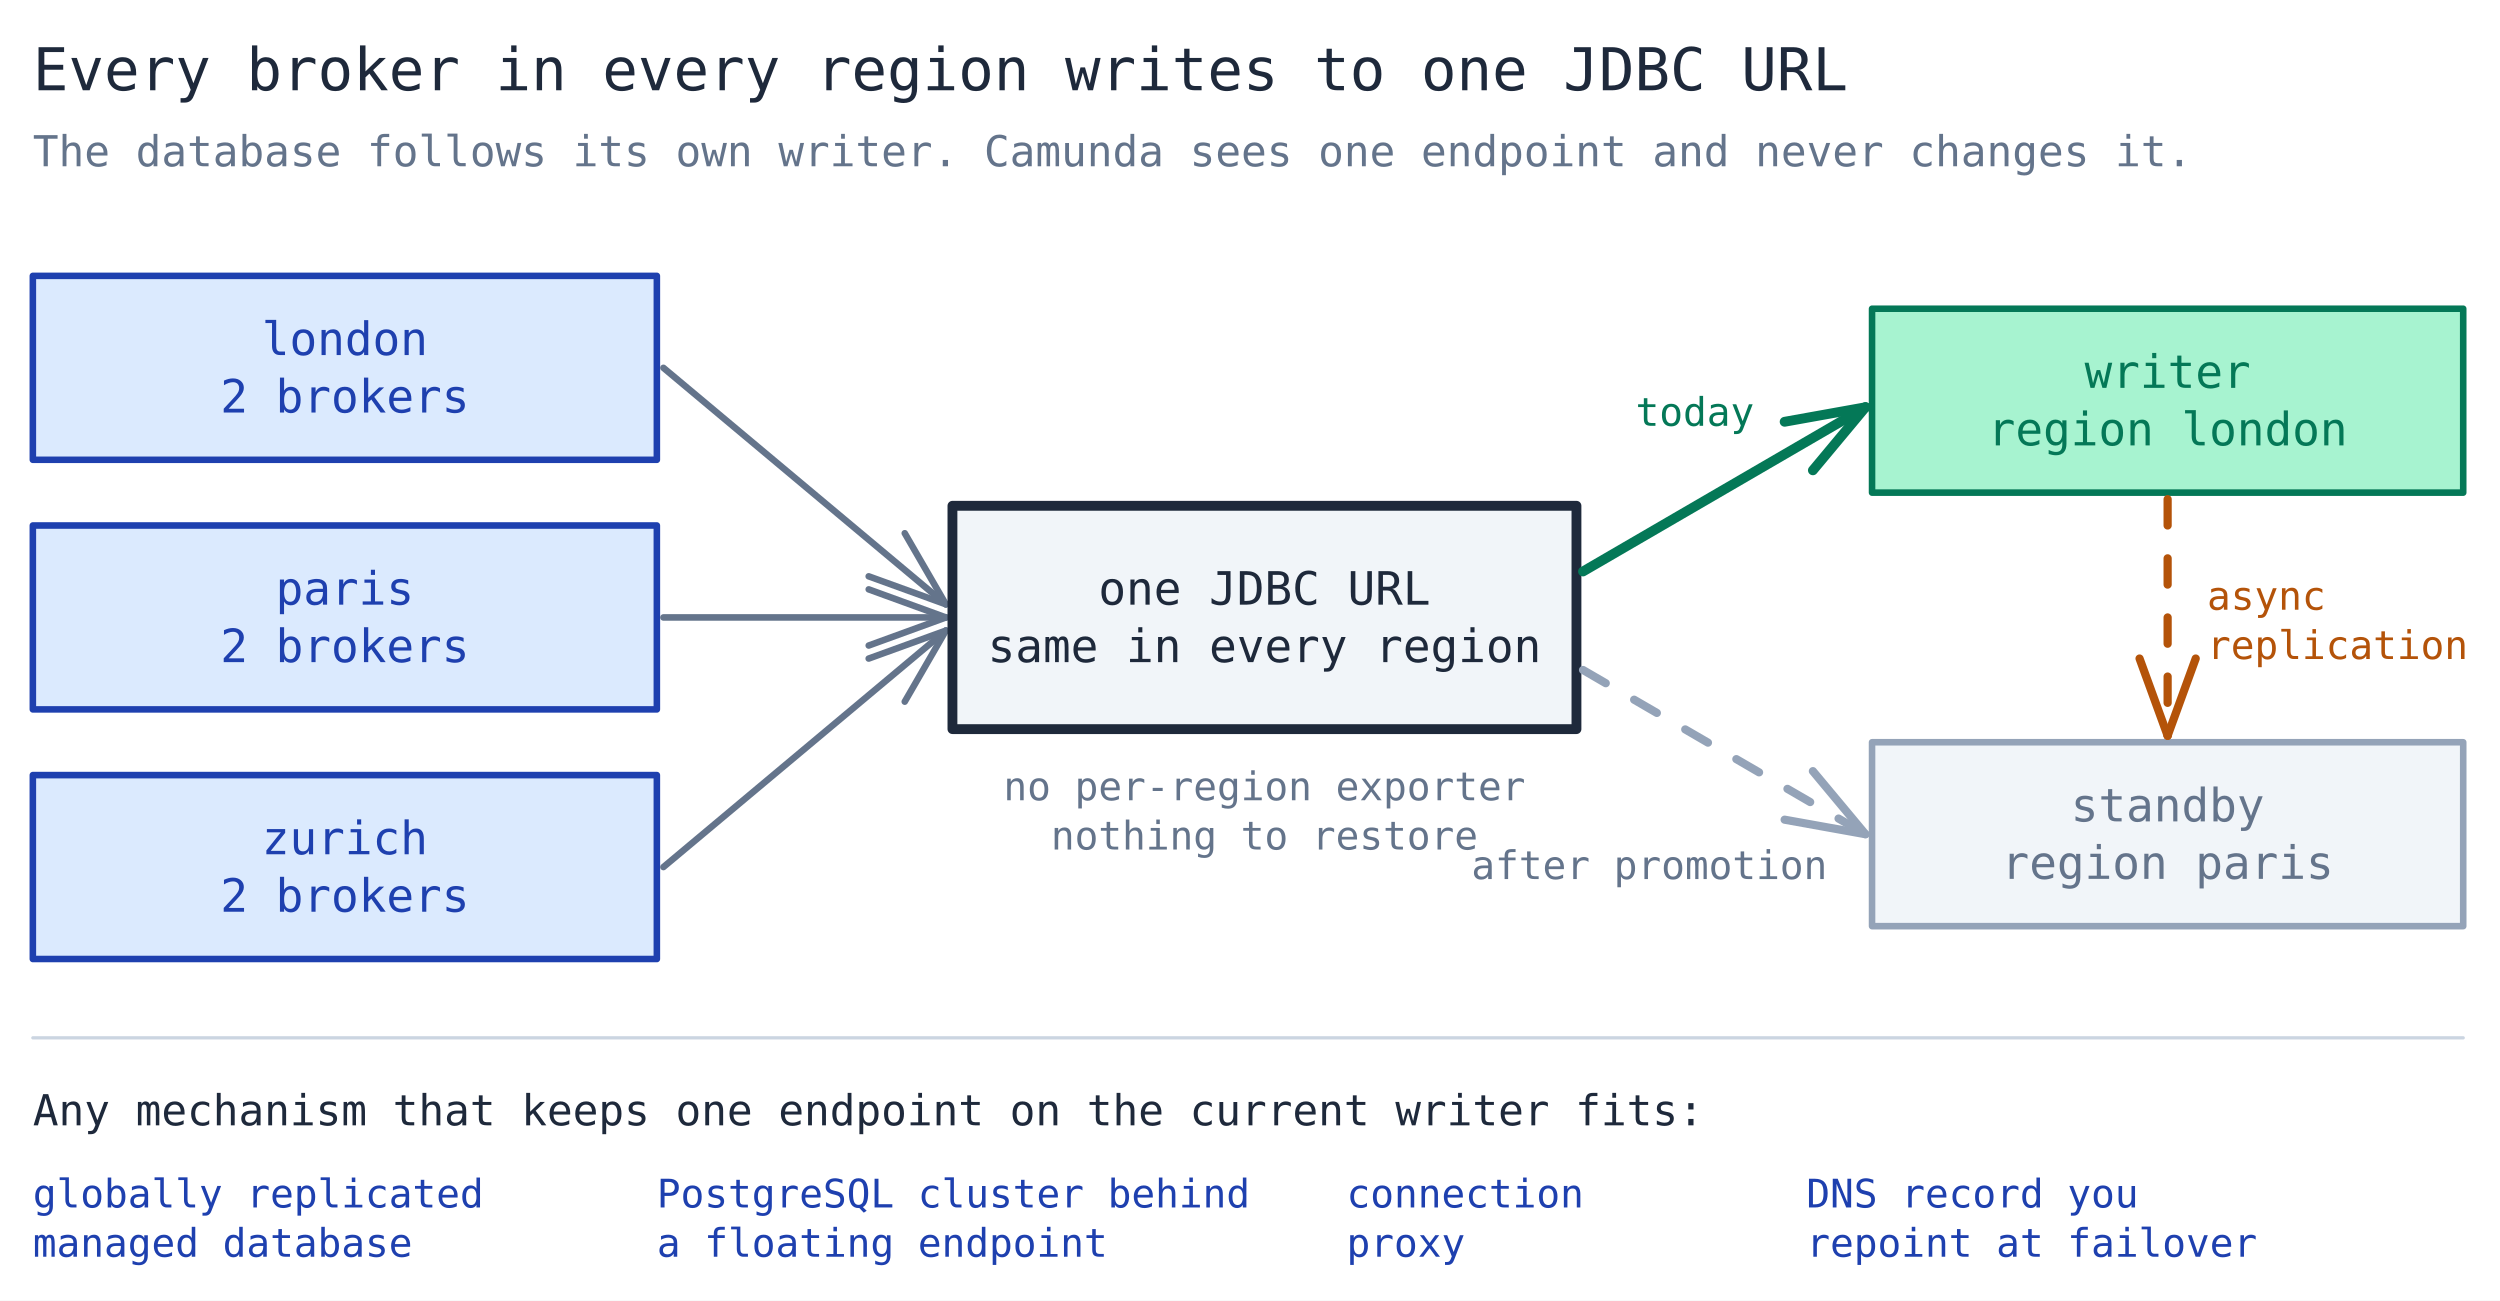
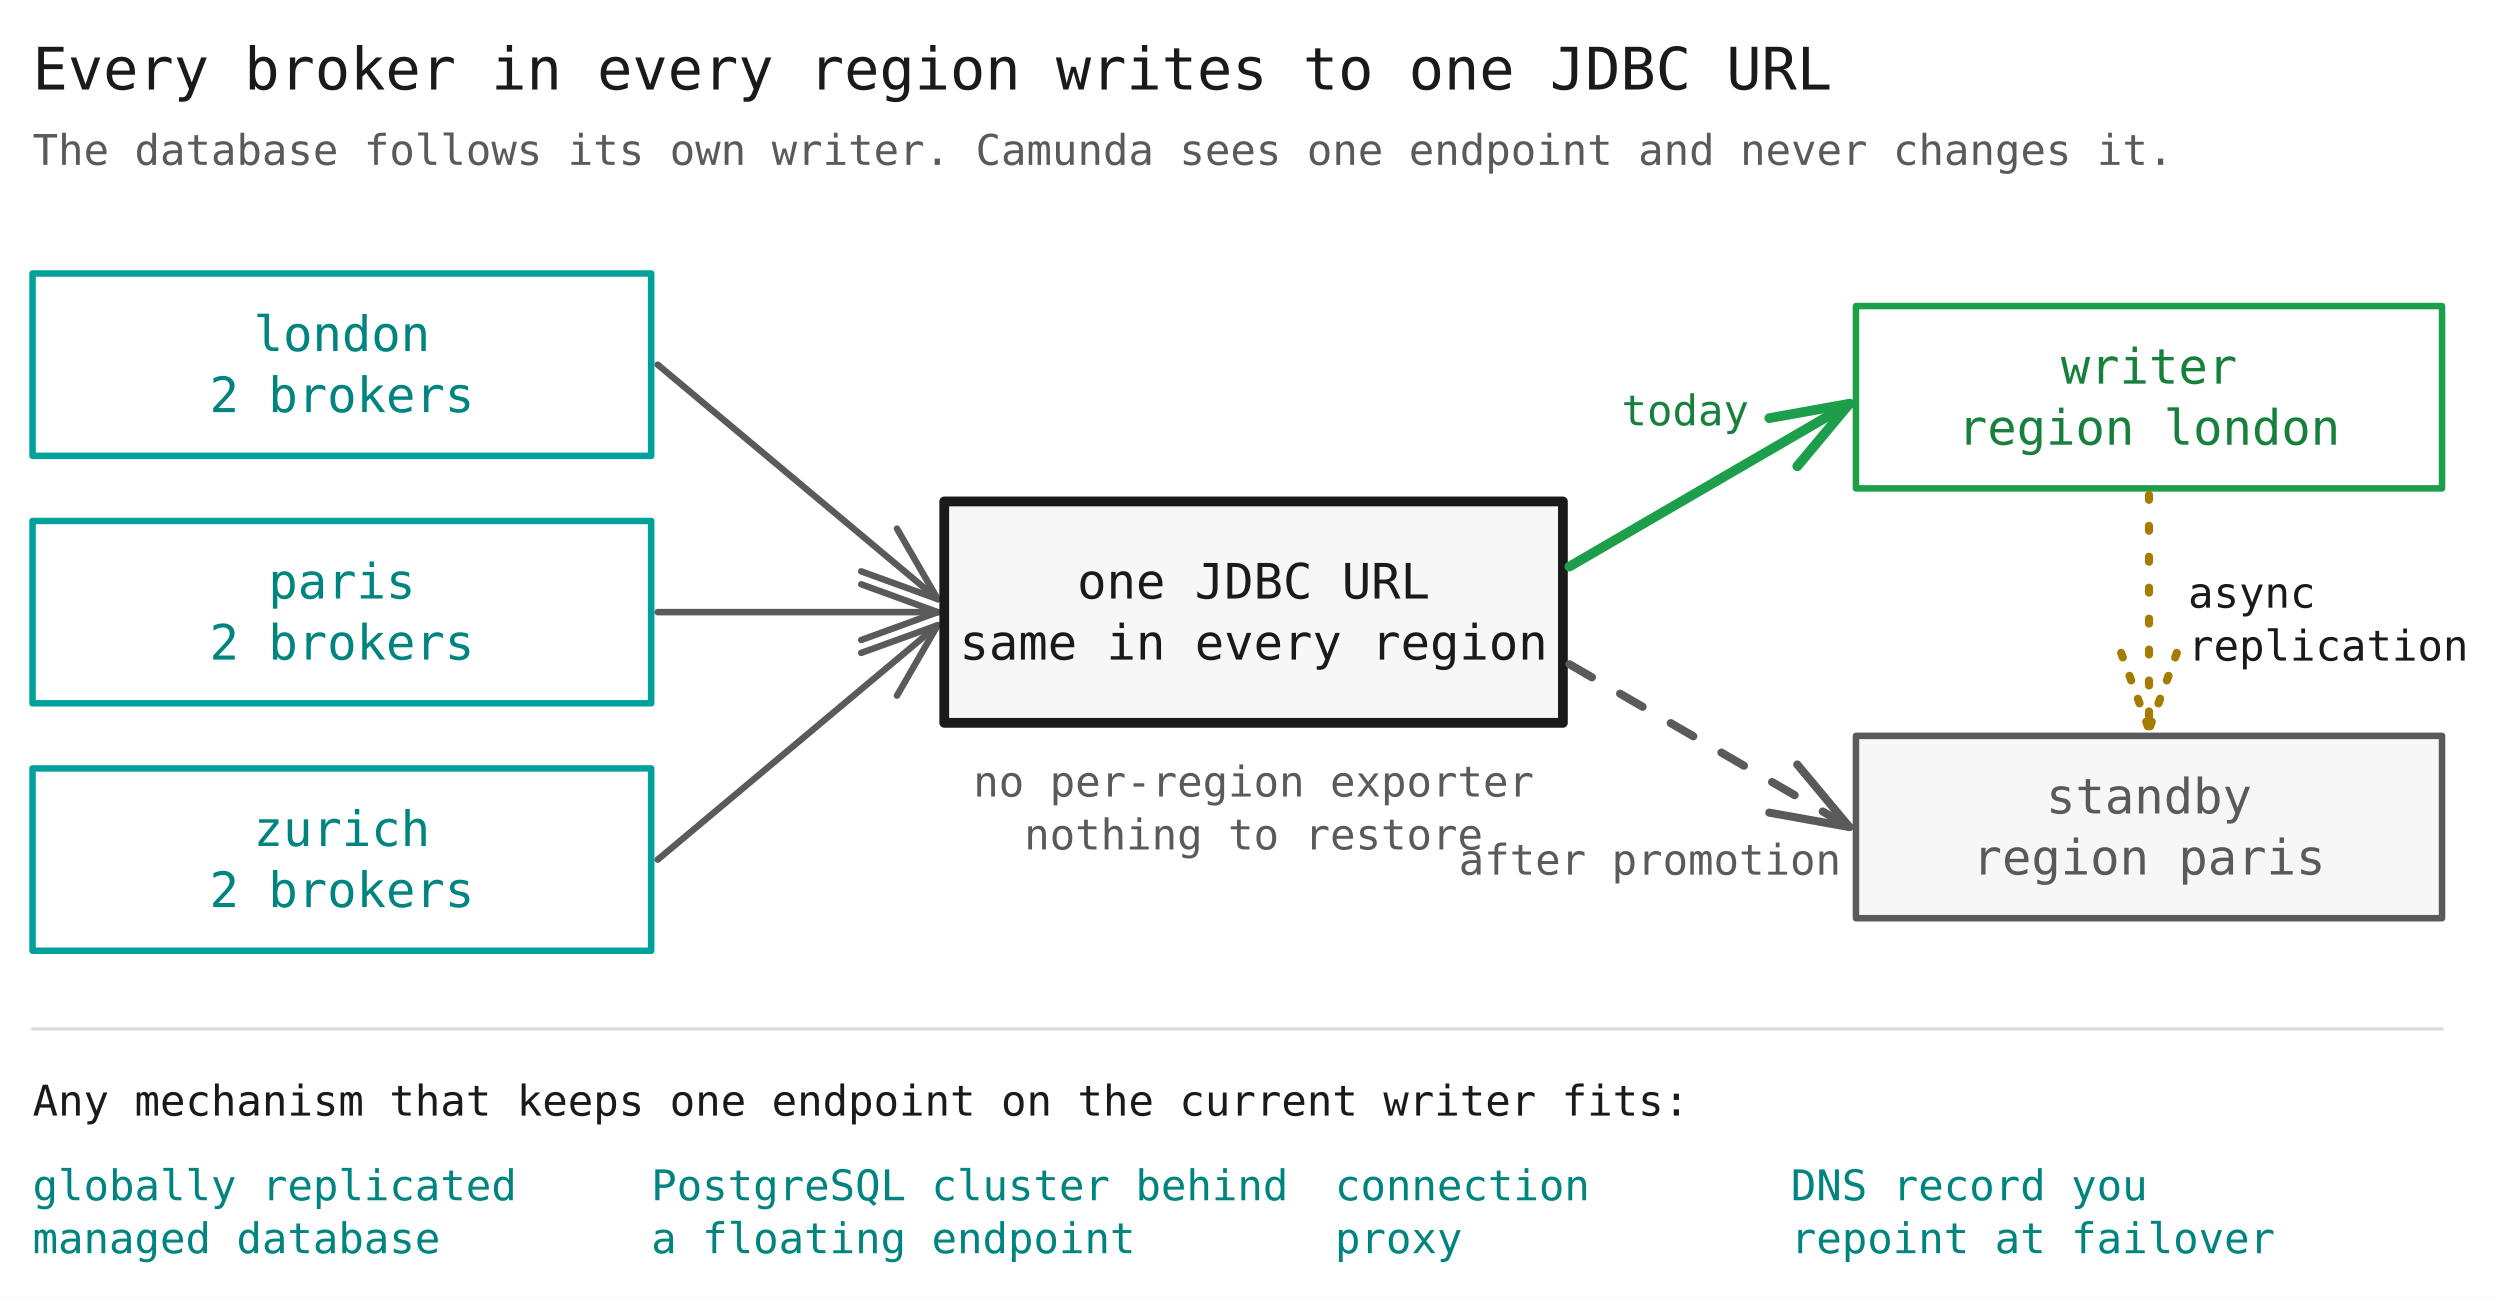
- <svg xmlns="http://www.w3.org/2000/svg" version="1.1" viewBox="0 0 761.2 396">
+ <svg xmlns="http://www.w3.org/2000/svg" version="1.1" viewBox="0 0 767.8 398.5">
  <defs />
-   <rect x="0" y="0" width="761.2" height="396" fill="#ffffff" />
+   <rect x="0" y="0" width="767.8" height="398.5" fill="#ffffff" />
  <g transform="translate(10 10) rotate(0 275.4 11.25)">
-     <text x="0" y="17.49" font-family="ui-monospace, SFMono-Regular, Menlo, Consolas, monospace" font-size="18px" fill="#1e293b" text-anchor="start" style="white-space: pre;" direction="ltr" dominant-baseline="alphabetic">Every broker in every region writes to one JDBC URL</text>
+     <text x="0" y="17.49" font-family="ui-monospace, SFMono-Regular, Menlo, Consolas, monospace" font-size="18px" fill="#1a1a1a" text-anchor="start" style="white-space: pre;" direction="ltr" dominant-baseline="alphabetic">Every broker in every region writes to one JDBC URL</text>
  </g>
  <g transform="translate(10 38) rotate(0 327.6 8.125)">
-     <text x="0" y="12.632" font-family="ui-monospace, SFMono-Regular, Menlo, Consolas, monospace" font-size="13px" fill="#64748b" text-anchor="start" style="white-space: pre;" direction="ltr" dominant-baseline="alphabetic">The database follows its own writer. Camunda sees one endpoint and never changes it.</text>
+     <text x="0" y="12.632" font-family="ui-monospace, SFMono-Regular, Menlo, Consolas, monospace" font-size="13px" fill="#5a5a5a" text-anchor="start" style="white-space: pre;" direction="ltr" dominant-baseline="alphabetic">The database follows its own writer. Camunda sees one endpoint and never changes it.</text>
  </g>
  <g stroke-linecap="round" transform="translate(10 84) rotate(0 95 28)">
-     <path d="M0 0 L190 0 L190 56 L0 56" stroke="none" stroke-width="0" fill="#dbeafe" />
-     <path d="M0 0 C38.86 0, 77.72 0, 190 0 M0 0 C53.54 0, 107.08 0, 190 0 M190 0 C190 15.34, 190 30.69, 190 56 M190 0 C190 21.43, 190 42.86, 190 56 M190 56 C121.8 56, 53.6 56, 0 56 M190 56 C138.15 56, 86.31 56, 0 56 M0 56 C0 41.98, 0 27.95, 0 0 M0 56 C0 37.66, 0 19.32, 0 0" stroke="#1e40af" stroke-width="2" fill="none" />
+     <path d="M0 0 L190 0 L190 56 L0 56" stroke="none" stroke-width="0" fill="#ffffff" />
+     <path d="M0 0 C38.86 0, 77.72 0, 190 0 M0 0 C53.54 0, 107.08 0, 190 0 M190 0 C190 15.34, 190 30.69, 190 56 M190 0 C190 21.43, 190 42.86, 190 56 M190 56 C121.8 56, 53.6 56, 0 56 M190 56 C138.15 56, 86.31 56, 0 56 M0 56 C0 41.98, 0 27.95, 0 0 M0 56 C0 37.66, 0 19.32, 0 0" stroke="#00a19b" stroke-width="2" fill="none" />
  </g>
-   <g transform="translate(67.2 94.5) rotate(0 37.8 17.5)">
-     <text x="37.8" y="13.604" font-family="ui-monospace, SFMono-Regular, Menlo, Consolas, monospace" font-size="14px" fill="#1e40af" text-anchor="middle" style="white-space: pre;" direction="ltr" dominant-baseline="alphabetic">london</text>
-     <text x="37.8" y="31.104" font-family="ui-monospace, SFMono-Regular, Menlo, Consolas, monospace" font-size="14px" fill="#1e40af" text-anchor="middle" style="white-space: pre;" direction="ltr" dominant-baseline="alphabetic">2 brokers</text>
+   <g transform="translate(64.5 93.25) rotate(0 40.5 18.75)">
+     <text x="40.5" y="14.575" font-family="ui-monospace, SFMono-Regular, Menlo, Consolas, monospace" font-size="15px" fill="#00847f" text-anchor="middle" style="white-space: pre;" direction="ltr" dominant-baseline="alphabetic">london</text>
+     <text x="40.5" y="33.325" font-family="ui-monospace, SFMono-Regular, Menlo, Consolas, monospace" font-size="15px" fill="#00847f" text-anchor="middle" style="white-space: pre;" direction="ltr" dominant-baseline="alphabetic">2 brokers</text>
  </g>
  <g stroke-linecap="round" transform="translate(10 160) rotate(0 95 28)">
-     <path d="M0 0 L190 0 L190 56 L0 56" stroke="none" stroke-width="0" fill="#dbeafe" />
-     <path d="M0 0 C38.86 0, 77.72 0, 190 0 M0 0 C70.26 0, 140.51 0, 190 0 M190 0 C190 12.01, 190 24.03, 190 56 M190 0 C190 15.9, 190 31.79, 190 56 M190 56 C151.05 56, 112.1 56, 0 56 M190 56 C145.06 56, 100.13 56, 0 56 M0 56 C0 44.06, 0 32.12, 0 0 M0 56 C0 37.32, 0 18.64, 0 0" stroke="#1e40af" stroke-width="2" fill="none" />
+     <path d="M0 0 L190 0 L190 56 L0 56" stroke="none" stroke-width="0" fill="#ffffff" />
+     <path d="M0 0 C38.86 0, 77.72 0, 190 0 M0 0 C70.26 0, 140.51 0, 190 0 M190 0 C190 12.01, 190 24.03, 190 56 M190 0 C190 15.9, 190 31.79, 190 56 M190 56 C151.05 56, 112.1 56, 0 56 M190 56 C145.06 56, 100.13 56, 0 56 M0 56 C0 44.06, 0 32.12, 0 0 M0 56 C0 37.32, 0 18.64, 0 0" stroke="#00a19b" stroke-width="2" fill="none" />
  </g>
-   <g transform="translate(67.2 170.5) rotate(0 37.8 17.5)">
-     <text x="37.8" y="13.604" font-family="ui-monospace, SFMono-Regular, Menlo, Consolas, monospace" font-size="14px" fill="#1e40af" text-anchor="middle" style="white-space: pre;" direction="ltr" dominant-baseline="alphabetic">paris</text>
-     <text x="37.8" y="31.104" font-family="ui-monospace, SFMono-Regular, Menlo, Consolas, monospace" font-size="14px" fill="#1e40af" text-anchor="middle" style="white-space: pre;" direction="ltr" dominant-baseline="alphabetic">2 brokers</text>
+   <g transform="translate(64.5 169.25) rotate(0 40.5 18.75)">
+     <text x="40.5" y="14.575" font-family="ui-monospace, SFMono-Regular, Menlo, Consolas, monospace" font-size="15px" fill="#00847f" text-anchor="middle" style="white-space: pre;" direction="ltr" dominant-baseline="alphabetic">paris</text>
+     <text x="40.5" y="33.325" font-family="ui-monospace, SFMono-Regular, Menlo, Consolas, monospace" font-size="15px" fill="#00847f" text-anchor="middle" style="white-space: pre;" direction="ltr" dominant-baseline="alphabetic">2 brokers</text>
  </g>
  <g stroke-linecap="round" transform="translate(10 236) rotate(0 95 28)">
-     <path d="M0 0 L190 0 L190 56 L0 56" stroke="none" stroke-width="0" fill="#dbeafe" />
-     <path d="M0 0 C38.86 0, 77.73 0, 190 0 M0 0 C48.97 0, 97.94 0, 190 0 M190 0 C190 19.88, 190 39.77, 190 56 M190 0 C190 21.56, 190 43.12, 190 56 M190 56 C142.3 56, 94.6 56, 0 56 M190 56 C151.97 56, 113.94 56, 0 56 M0 56 C0 34.95, 0 13.9, 0 0 M0 56 C0 36.98, 0 17.96, 0 0" stroke="#1e40af" stroke-width="2" fill="none" />
+     <path d="M0 0 L190 0 L190 56 L0 56" stroke="none" stroke-width="0" fill="#ffffff" />
+     <path d="M0 0 C38.86 0, 77.73 0, 190 0 M0 0 C48.97 0, 97.94 0, 190 0 M190 0 C190 19.88, 190 39.77, 190 56 M190 0 C190 21.56, 190 43.12, 190 56 M190 56 C142.3 56, 94.6 56, 0 56 M190 56 C151.97 56, 113.94 56, 0 56 M0 56 C0 34.95, 0 13.9, 0 0 M0 56 C0 36.98, 0 17.96, 0 0" stroke="#00a19b" stroke-width="2" fill="none" />
  </g>
-   <g transform="translate(67.2 246.5) rotate(0 37.8 17.5)">
-     <text x="37.8" y="13.604" font-family="ui-monospace, SFMono-Regular, Menlo, Consolas, monospace" font-size="14px" fill="#1e40af" text-anchor="middle" style="white-space: pre;" direction="ltr" dominant-baseline="alphabetic">zurich</text>
-     <text x="37.8" y="31.104" font-family="ui-monospace, SFMono-Regular, Menlo, Consolas, monospace" font-size="14px" fill="#1e40af" text-anchor="middle" style="white-space: pre;" direction="ltr" dominant-baseline="alphabetic">2 brokers</text>
+   <g transform="translate(64.5 245.25) rotate(0 40.5 18.75)">
+     <text x="40.5" y="14.575" font-family="ui-monospace, SFMono-Regular, Menlo, Consolas, monospace" font-size="15px" fill="#00847f" text-anchor="middle" style="white-space: pre;" direction="ltr" dominant-baseline="alphabetic">zurich</text>
+     <text x="40.5" y="33.325" font-family="ui-monospace, SFMono-Regular, Menlo, Consolas, monospace" font-size="15px" fill="#00847f" text-anchor="middle" style="white-space: pre;" direction="ltr" dominant-baseline="alphabetic">2 brokers</text>
  </g>
  <g stroke-linecap="round">
    <g transform="translate(202 112) rotate(0 43 36)">
-       <path d="M0 0 C17.59 14.73, 35.19 29.46, 86 72 M0 0 C29.73 24.89, 59.46 49.78, 86 72" stroke="#64748b" stroke-width="2" fill="none" />
+       <path d="M0 0 C17.59 14.73, 35.19 29.46, 86 72 M0 0 C29.73 24.89, 59.46 49.78, 86 72" stroke="#5a5a5a" stroke-width="2" fill="none" />
    </g>
    <g transform="translate(202 112) rotate(0 43 36)">
-       <path d="M62.5 63.48 C67.31 65.22, 72.11 66.96, 86 72 M62.5 63.48 C70.62 66.42, 78.75 69.37, 86 72" stroke="#64748b" stroke-width="2" fill="none" />
+       <path d="M62.5 63.48 C67.31 65.22, 72.11 66.96, 86 72 M62.5 63.48 C70.62 66.42, 78.75 69.37, 86 72" stroke="#5a5a5a" stroke-width="2" fill="none" />
    </g>
    <g transform="translate(202 112) rotate(0 43 36)">
-       <path d="M73.48 50.36 C76.04 54.79, 78.6 59.22, 86 72 M73.48 50.36 C77.81 57.84, 82.14 65.32, 86 72" stroke="#64748b" stroke-width="2" fill="none" />
+       <path d="M73.48 50.36 C76.04 54.79, 78.6 59.22, 86 72 M73.48 50.36 C77.81 57.84, 82.14 65.32, 86 72" stroke="#5a5a5a" stroke-width="2" fill="none" />
    </g>
  </g>
  <mask />
  <g stroke-linecap="round">
    <g transform="translate(202 188) rotate(0 43 0)">
-       <path d="M0 0 C17.59 0, 35.19 0, 86 0 M0 0 C24.91 0, 49.83 0, 86 0" stroke="#64748b" stroke-width="2" fill="none" />
+       <path d="M0 0 C17.59 0, 35.19 0, 86 0 M0 0 C24.91 0, 49.83 0, 86 0" stroke="#5a5a5a" stroke-width="2" fill="none" />
    </g>
    <g transform="translate(202 188) rotate(0 43 0)">
-       <path d="M62.51 8.55 C67.31 6.8, 72.12 5.05, 86 0 M62.51 8.55 C69.31 6.07, 76.12 3.6, 86 0" stroke="#64748b" stroke-width="2" fill="none" />
+       <path d="M62.51 8.55 C67.31 6.8, 72.12 5.05, 86 0 M62.51 8.55 C69.31 6.07, 76.12 3.6, 86 0" stroke="#5a5a5a" stroke-width="2" fill="none" />
    </g>
    <g transform="translate(202 188) rotate(0 43 0)">
-       <path d="M62.51 -8.55 C67.31 -6.8, 72.12 -5.05, 86 0 M62.51 -8.55 C69.31 -6.07, 76.12 -3.6, 86 0" stroke="#64748b" stroke-width="2" fill="none" />
+       <path d="M62.51 -8.55 C67.31 -6.8, 72.12 -5.05, 86 0 M62.51 -8.55 C69.31 -6.07, 76.12 -3.6, 86 0" stroke="#5a5a5a" stroke-width="2" fill="none" />
    </g>
  </g>
  <mask />
  <g stroke-linecap="round">
    <g transform="translate(202 264) rotate(0 43 -36)">
-       <path d="M0 0 C17.59 -14.73, 35.19 -29.46, 86 -72 M0 0 C20.1 -16.83, 40.2 -33.65, 86 -72" stroke="#64748b" stroke-width="2" fill="none" />
+       <path d="M0 0 C17.59 -14.73, 35.19 -29.46, 86 -72 M0 0 C20.1 -16.83, 40.2 -33.65, 86 -72" stroke="#5a5a5a" stroke-width="2" fill="none" />
    </g>
    <g transform="translate(202 264) rotate(0 43 -36)">
-       <path d="M73.48 -50.36 C76.04 -54.79, 78.6 -59.22, 86 -72 M73.48 -50.36 C76.4 -55.42, 79.33 -60.48, 86 -72" stroke="#64748b" stroke-width="2" fill="none" />
+       <path d="M73.48 -50.36 C76.04 -54.79, 78.6 -59.22, 86 -72 M73.48 -50.36 C76.4 -55.42, 79.33 -60.48, 86 -72" stroke="#5a5a5a" stroke-width="2" fill="none" />
    </g>
    <g transform="translate(202 264) rotate(0 43 -36)">
-       <path d="M62.5 -63.48 C67.31 -65.22, 72.11 -66.96, 86 -72 M62.5 -63.48 C67.99 -65.47, 73.48 -67.46, 86 -72" stroke="#64748b" stroke-width="2" fill="none" />
+       <path d="M62.5 -63.48 C67.31 -65.22, 72.11 -66.96, 86 -72 M62.5 -63.48 C67.99 -65.47, 73.48 -67.46, 86 -72" stroke="#5a5a5a" stroke-width="2" fill="none" />
    </g>
  </g>
  <mask />
  <g stroke-linecap="round" transform="translate(290 154) rotate(0 95 34)">
-     <path d="M0 0 L190 0 L190 68 L0 68" stroke="none" stroke-width="0" fill="#f1f5f9" />
-     <path d="M0 0 C38.87 0, 77.75 0, 190 0 M0 0 C71.76 0, 143.52 0, 190 0 M190 0 C190 20.83, 190 41.67, 190 68 M190 0 C190 22.97, 190 45.94, 190 68 M190 68 C139.42 68, 88.85 68, 0 68 M190 68 C150.24 68, 110.49 68, 0 68 M0 68 C0 41.97, 0 15.94, 0 0 M0 68 C0 50.67, 0 33.34, 0 0" stroke="#1e293b" stroke-width="3" fill="none" />
+     <path d="M0 0 L190 0 L190 68 L0 68" stroke="none" stroke-width="0" fill="#f7f7f7" />
+     <path d="M0 0 C38.87 0, 77.75 0, 190 0 M0 0 C71.76 0, 143.52 0, 190 0 M190 0 C190 20.83, 190 41.67, 190 68 M190 0 C190 22.97, 190 45.94, 190 68 M190 68 C139.42 68, 88.85 68, 0 68 M190 68 C150.24 68, 110.49 68, 0 68 M0 68 C0 41.97, 0 15.94, 0 0 M0 68 C0 50.67, 0 33.34, 0 0" stroke="#1a1a1a" stroke-width="3" fill="none" />
  </g>
-   <g transform="translate(301 170.5) rotate(0 84 17.5)">
-     <text x="84" y="13.604" font-family="ui-monospace, SFMono-Regular, Menlo, Consolas, monospace" font-size="14px" fill="#1e293b" text-anchor="middle" style="white-space: pre;" direction="ltr" dominant-baseline="alphabetic">one JDBC URL</text>
-     <text x="84" y="31.104" font-family="ui-monospace, SFMono-Regular, Menlo, Consolas, monospace" font-size="14px" fill="#1e293b" text-anchor="middle" style="white-space: pre;" direction="ltr" dominant-baseline="alphabetic">same in every region</text>
+   <g transform="translate(295 169.25) rotate(0 90 18.75)">
+     <text x="90" y="14.575" font-family="ui-monospace, SFMono-Regular, Menlo, Consolas, monospace" font-size="15px" fill="#1a1a1a" text-anchor="middle" style="white-space: pre;" direction="ltr" dominant-baseline="alphabetic">one JDBC URL</text>
+     <text x="90" y="33.325" font-family="ui-monospace, SFMono-Regular, Menlo, Consolas, monospace" font-size="15px" fill="#1a1a1a" text-anchor="middle" style="white-space: pre;" direction="ltr" dominant-baseline="alphabetic">same in every region</text>
  </g>
-   <g transform="translate(305.8 232) rotate(0 79.2 15)">
-     <text x="79.2" y="11.66" font-family="ui-monospace, SFMono-Regular, Menlo, Consolas, monospace" font-size="12px" fill="#64748b" text-anchor="middle" style="white-space: pre;" direction="ltr" dominant-baseline="alphabetic">no per-region exporter</text>
-     <text x="79.2" y="26.66" font-family="ui-monospace, SFMono-Regular, Menlo, Consolas, monospace" font-size="12px" fill="#64748b" text-anchor="middle" style="white-space: pre;" direction="ltr" dominant-baseline="alphabetic">nothing to restore</text>
+   <g transform="translate(299.2 232) rotate(0 85.8 16.25)">
+     <text x="85.8" y="12.632" font-family="ui-monospace, SFMono-Regular, Menlo, Consolas, monospace" font-size="13px" fill="#5a5a5a" text-anchor="middle" style="white-space: pre;" direction="ltr" dominant-baseline="alphabetic">no per-region exporter</text>
+     <text x="85.8" y="28.882" font-family="ui-monospace, SFMono-Regular, Menlo, Consolas, monospace" font-size="13px" fill="#5a5a5a" text-anchor="middle" style="white-space: pre;" direction="ltr" dominant-baseline="alphabetic">nothing to restore</text>
  </g>
  <g stroke-linecap="round">
    <g transform="translate(482 174) rotate(0 43 -25)">
-       <path d="M0 0 C17.6 -10.23, 35.19 -20.46, 86 -50 M0 0 C18.03 -10.48, 36.06 -20.96, 86 -50" stroke="#047857" stroke-width="3" fill="none" />
+       <path d="M0 0 C17.6 -10.23, 35.19 -20.46, 86 -50 M0 0 C18.03 -10.48, 36.06 -20.96, 86 -50" stroke="#1d9e4b" stroke-width="3" fill="none" />
    </g>
    <g transform="translate(482 174) rotate(0 43 -25)">
-       <path d="M69.99 -30.8 C73.26 -34.73, 76.54 -38.66, 86 -50 M69.99 -30.8 C73.35 -34.83, 76.7 -38.85, 86 -50" stroke="#047857" stroke-width="3" fill="none" />
+       <path d="M69.99 -30.8 C73.26 -34.73, 76.54 -38.66, 86 -50 M69.99 -30.8 C73.35 -34.83, 76.7 -38.85, 86 -50" stroke="#1d9e4b" stroke-width="3" fill="none" />
    </g>
    <g transform="translate(482 174) rotate(0 43 -25)">
-       <path d="M61.39 -45.58 C66.43 -46.49, 71.46 -47.39, 86 -50 M61.39 -45.58 C66.55 -46.51, 71.71 -47.44, 86 -50" stroke="#047857" stroke-width="3" fill="none" />
+       <path d="M61.39 -45.58 C66.43 -46.49, 71.46 -47.39, 86 -50 M61.39 -45.58 C66.55 -46.51, 71.71 -47.44, 86 -50" stroke="#1d9e4b" stroke-width="3" fill="none" />
    </g>
  </g>
  <mask />
-   <g transform="translate(498 118) rotate(0 18 7.5)">
-     <text x="0" y="11.66" font-family="ui-monospace, SFMono-Regular, Menlo, Consolas, monospace" font-size="12px" fill="#047857" text-anchor="start" style="white-space: pre;" direction="ltr" dominant-baseline="alphabetic">today</text>
+   <g transform="translate(498 118) rotate(0 19.5 8.125)">
+     <text x="0" y="12.632" font-family="ui-monospace, SFMono-Regular, Menlo, Consolas, monospace" font-size="13px" fill="#17803d" text-anchor="start" style="white-space: pre;" direction="ltr" dominant-baseline="alphabetic">today</text>
  </g>
  <g stroke-linecap="round">
    <g transform="translate(482 204) rotate(0 43 25)">
-       <path d="M0 0 C17.6 10.23, 35.2 20.46, 86 50" stroke="#94a3b8" stroke-width="2.5" fill="none" stroke-dasharray="8 10" />
+       <path d="M0 0 C17.6 10.23, 35.2 20.46, 86 50" stroke="#5a5a5a" stroke-width="2.5" fill="none" stroke-dasharray="8 10" />
    </g>
    <g transform="translate(482 204) rotate(0 43 25)">
-       <path d="M61.39 45.58 C66.43 46.49, 71.46 47.39, 86 50" stroke="#94a3b8" stroke-width="2.5" fill="none" />
+       <path d="M61.39 45.58 C66.43 46.49, 71.46 47.39, 86 50" stroke="#5a5a5a" stroke-width="2.5" fill="none" />
    </g>
    <g transform="translate(482 204) rotate(0 43 25)">
-       <path d="M69.99 30.8 C73.26 34.73, 76.54 38.66, 86 50" stroke="#94a3b8" stroke-width="2.5" fill="none" />
+       <path d="M69.99 30.8 C73.26 34.73, 76.54 38.66, 86 50" stroke="#5a5a5a" stroke-width="2.5" fill="none" />
    </g>
  </g>
  <mask />
-   <g transform="translate(448 256) rotate(0 54 7.5)">
-     <text x="0" y="11.66" font-family="ui-monospace, SFMono-Regular, Menlo, Consolas, monospace" font-size="12px" fill="#64748b" text-anchor="start" style="white-space: pre;" direction="ltr" dominant-baseline="alphabetic">after promotion</text>
+   <g transform="translate(448 256) rotate(0 58.5 8.125)">
+     <text x="0" y="12.632" font-family="ui-monospace, SFMono-Regular, Menlo, Consolas, monospace" font-size="13px" fill="#5a5a5a" text-anchor="start" style="white-space: pre;" direction="ltr" dominant-baseline="alphabetic">after promotion</text>
  </g>
  <g stroke-linecap="round" transform="translate(570 94) rotate(0 90 28)">
-     <path d="M0 0 L180 0 L180 56 L0 56" stroke="none" stroke-width="0" fill="#a7f3d0" />
-     <path d="M0 0 C36.84 0, 73.68 0, 180 0 M0 0 C69.41 0, 138.81 0, 180 0 M180 0 C180 22.3, 180 44.6, 180 56 M180 0 C180 21.94, 180 43.87, 180 56 M180 56 C121.07 56, 62.15 56, 0 56 M180 56 C111.25 56, 42.49 56, 0 56 M0 56 C0 36.26, 0 16.53, 0 0 M0 56 C0 34.93, 0 13.87, 0 0" stroke="#047857" stroke-width="2" fill="none" />
+     <path d="M0 0 L180 0 L180 56 L0 56" stroke="none" stroke-width="0" fill="#ffffff" />
+     <path d="M0 0 C36.84 0, 73.68 0, 180 0 M0 0 C69.41 0, 138.81 0, 180 0 M180 0 C180 22.3, 180 44.6, 180 56 M180 0 C180 21.94, 180 43.87, 180 56 M180 56 C121.07 56, 62.15 56, 0 56 M180 56 C111.25 56, 42.49 56, 0 56 M0 56 C0 36.26, 0 16.53, 0 0 M0 56 C0 34.93, 0 13.87, 0 0" stroke="#1d9e4b" stroke-width="2" fill="none" />
  </g>
-   <g transform="translate(605.4 104.5) rotate(0 54.6 17.5)">
-     <text x="54.6" y="13.604" font-family="ui-monospace, SFMono-Regular, Menlo, Consolas, monospace" font-size="14px" fill="#047857" text-anchor="middle" style="white-space: pre;" direction="ltr" dominant-baseline="alphabetic">writer</text>
-     <text x="54.6" y="31.104" font-family="ui-monospace, SFMono-Regular, Menlo, Consolas, monospace" font-size="14px" fill="#047857" text-anchor="middle" style="white-space: pre;" direction="ltr" dominant-baseline="alphabetic">region london</text>
+   <g transform="translate(601.5 103.25) rotate(0 58.5 18.75)">
+     <text x="58.5" y="14.575" font-family="ui-monospace, SFMono-Regular, Menlo, Consolas, monospace" font-size="15px" fill="#17803d" text-anchor="middle" style="white-space: pre;" direction="ltr" dominant-baseline="alphabetic">writer</text>
+     <text x="58.5" y="33.325" font-family="ui-monospace, SFMono-Regular, Menlo, Consolas, monospace" font-size="15px" fill="#17803d" text-anchor="middle" style="white-space: pre;" direction="ltr" dominant-baseline="alphabetic">region london</text>
  </g>
  <g stroke-linecap="round" transform="translate(570 226) rotate(0 90 28)">
-     <path d="M0 0 L180 0 L180 56 L0 56" stroke="none" stroke-width="0" fill="#f1f5f9" />
-     <path d="M0 0 C36.84 0, 73.68 0, 180 0 M0 0 C49.24 0, 98.48 0, 180 0 M180 0 C180 18.97, 180 37.94, 180 56 M180 0 C180 16.4, 180 32.8, 180 56 M180 56 C112.78 56, 45.57 56, 0 56 M180 56 C117.79 56, 55.58 56, 0 56 M0 56 C0 38.35, 0 20.7, 0 0 M0 56 C0 34.59, 0 13.19, 0 0" stroke="#94a3b8" stroke-width="2" fill="none" />
+     <path d="M0 0 L180 0 L180 56 L0 56" stroke="none" stroke-width="0" fill="#f7f7f7" />
+     <path d="M0 0 C36.84 0, 73.68 0, 180 0 M0 0 C49.24 0, 98.48 0, 180 0 M180 0 C180 18.97, 180 37.94, 180 56 M180 0 C180 16.4, 180 32.8, 180 56 M180 56 C112.78 56, 45.57 56, 0 56 M180 56 C117.79 56, 55.58 56, 0 56 M0 56 C0 38.35, 0 20.7, 0 0 M0 56 C0 34.59, 0 13.19, 0 0" stroke="#5a5a5a" stroke-width="2" fill="none" />
  </g>
-   <g transform="translate(609.6 236.5) rotate(0 50.4 17.5)">
-     <text x="50.4" y="13.604" font-family="ui-monospace, SFMono-Regular, Menlo, Consolas, monospace" font-size="14px" fill="#64748b" text-anchor="middle" style="white-space: pre;" direction="ltr" dominant-baseline="alphabetic">standby</text>
-     <text x="50.4" y="31.104" font-family="ui-monospace, SFMono-Regular, Menlo, Consolas, monospace" font-size="14px" fill="#64748b" text-anchor="middle" style="white-space: pre;" direction="ltr" dominant-baseline="alphabetic">region paris</text>
+   <g transform="translate(606 235.25) rotate(0 54 18.75)">
+     <text x="54" y="14.575" font-family="ui-monospace, SFMono-Regular, Menlo, Consolas, monospace" font-size="15px" fill="#5a5a5a" text-anchor="middle" style="white-space: pre;" direction="ltr" dominant-baseline="alphabetic">standby</text>
+     <text x="54" y="33.325" font-family="ui-monospace, SFMono-Regular, Menlo, Consolas, monospace" font-size="15px" fill="#5a5a5a" text-anchor="middle" style="white-space: pre;" direction="ltr" dominant-baseline="alphabetic">region paris</text>
  </g>
  <g stroke-linecap="round">
    <g transform="translate(660 152) rotate(0 0 36)">
-       <path d="M0 0 C0 14.74, 0 29.48, 0 72" stroke="#b45309" stroke-width="2.5" fill="none" stroke-dasharray="8 10" />
+       <path d="M0 0 C0 14.74, 0 29.48, 0 72" stroke="#a67c00" stroke-width="2.5" fill="none" stroke-dasharray="1.5 8" />
    </g>
    <g transform="translate(660 152) rotate(0 0 36)">
-       <path d="M-8.55 48.51 C-6.8 53.32, -5.05 58.13, 0 72" stroke="#b45309" stroke-width="2.5" fill="none" />
+       <path d="M-8.55 48.51 C-6.8 53.32, -5.05 58.13, 0 72" stroke="#a67c00" stroke-width="2.5" fill="none" stroke-dasharray="1.5 6" />
    </g>
    <g transform="translate(660 152) rotate(0 0 36)">
-       <path d="M8.55 48.51 C6.8 53.32, 5.05 58.13, 0 72" stroke="#b45309" stroke-width="2.5" fill="none" />
+       <path d="M8.55 48.51 C6.8 53.32, 5.05 58.13, 0 72" stroke="#a67c00" stroke-width="2.5" fill="none" stroke-dasharray="1.5 6" />
    </g>
  </g>
  <mask />
-   <g transform="translate(672 174) rotate(0 39.6 15)">
-     <text x="0" y="11.66" font-family="ui-monospace, SFMono-Regular, Menlo, Consolas, monospace" font-size="12px" fill="#b45309" text-anchor="start" style="white-space: pre;" direction="ltr" dominant-baseline="alphabetic">async</text>
-     <text x="0" y="26.66" font-family="ui-monospace, SFMono-Regular, Menlo, Consolas, monospace" font-size="12px" fill="#b45309" text-anchor="start" style="white-space: pre;" direction="ltr" dominant-baseline="alphabetic">replication</text>
+   <g transform="translate(672 174) rotate(0 42.9 16.25)">
+     <text x="0" y="12.632" font-family="ui-monospace, SFMono-Regular, Menlo, Consolas, monospace" font-size="13px" fill="#1a1a1a" text-anchor="start" style="white-space: pre;" direction="ltr" dominant-baseline="alphabetic">async</text>
+     <text x="0" y="28.882" font-family="ui-monospace, SFMono-Regular, Menlo, Consolas, monospace" font-size="13px" fill="#1a1a1a" text-anchor="start" style="white-space: pre;" direction="ltr" dominant-baseline="alphabetic">replication</text>
  </g>
  <g stroke-linecap="round">
    <g transform="translate(10 316) rotate(0 370 0)">
-       <path d="M0 0 C151.49 0, 302.97 0, 740 0 M0 0 C184.64 0, 369.29 0, 740 0" stroke="#cbd5e1" stroke-width="1" fill="none" />
+       <path d="M0 0 C151.49 0, 302.97 0, 740 0 M0 0 C184.64 0, 369.29 0, 740 0" stroke="#d9d9d9" stroke-width="1" fill="none" />
    </g>
  </g>
  <mask />
  <g transform="translate(10 330) rotate(0 253.5 8.125)">
-     <text x="0" y="12.632" font-family="ui-monospace, SFMono-Regular, Menlo, Consolas, monospace" font-size="13px" fill="#1e293b" text-anchor="start" style="white-space: pre;" direction="ltr" dominant-baseline="alphabetic">Any mechanism that keeps one endpoint on the current writer fits:</text>
+     <text x="0" y="12.632" font-family="ui-monospace, SFMono-Regular, Menlo, Consolas, monospace" font-size="13px" fill="#1a1a1a" text-anchor="start" style="white-space: pre;" direction="ltr" dominant-baseline="alphabetic">Any mechanism that keeps one endpoint on the current writer fits:</text>
  </g>
-   <g transform="translate(10 356) rotate(0 68.4 15)">
-     <text x="0" y="11.66" font-family="ui-monospace, SFMono-Regular, Menlo, Consolas, monospace" font-size="12px" fill="#1e40af" text-anchor="start" style="white-space: pre;" direction="ltr" dominant-baseline="alphabetic">globally replicated</text>
-     <text x="0" y="26.66" font-family="ui-monospace, SFMono-Regular, Menlo, Consolas, monospace" font-size="12px" fill="#1e40af" text-anchor="start" style="white-space: pre;" direction="ltr" dominant-baseline="alphabetic">managed database</text>
+   <g transform="translate(10 356) rotate(0 74.1 16.25)">
+     <text x="0" y="12.632" font-family="ui-monospace, SFMono-Regular, Menlo, Consolas, monospace" font-size="13px" fill="#00847f" text-anchor="start" style="white-space: pre;" direction="ltr" dominant-baseline="alphabetic">globally replicated</text>
+     <text x="0" y="28.882" font-family="ui-monospace, SFMono-Regular, Menlo, Consolas, monospace" font-size="13px" fill="#00847f" text-anchor="start" style="white-space: pre;" direction="ltr" dominant-baseline="alphabetic">managed database</text>
  </g>
-   <g transform="translate(200 356) rotate(0 90 15)">
-     <text x="0" y="11.66" font-family="ui-monospace, SFMono-Regular, Menlo, Consolas, monospace" font-size="12px" fill="#1e40af" text-anchor="start" style="white-space: pre;" direction="ltr" dominant-baseline="alphabetic">PostgreSQL cluster behind</text>
-     <text x="0" y="26.66" font-family="ui-monospace, SFMono-Regular, Menlo, Consolas, monospace" font-size="12px" fill="#1e40af" text-anchor="start" style="white-space: pre;" direction="ltr" dominant-baseline="alphabetic">a floating endpoint</text>
+   <g transform="translate(200 356) rotate(0 97.5 16.25)">
+     <text x="0" y="12.632" font-family="ui-monospace, SFMono-Regular, Menlo, Consolas, monospace" font-size="13px" fill="#00847f" text-anchor="start" style="white-space: pre;" direction="ltr" dominant-baseline="alphabetic">PostgreSQL cluster behind</text>
+     <text x="0" y="28.882" font-family="ui-monospace, SFMono-Regular, Menlo, Consolas, monospace" font-size="13px" fill="#00847f" text-anchor="start" style="white-space: pre;" direction="ltr" dominant-baseline="alphabetic">a floating endpoint</text>
  </g>
-   <g transform="translate(410 356) rotate(0 36 15)">
-     <text x="0" y="11.66" font-family="ui-monospace, SFMono-Regular, Menlo, Consolas, monospace" font-size="12px" fill="#1e40af" text-anchor="start" style="white-space: pre;" direction="ltr" dominant-baseline="alphabetic">connection</text>
-     <text x="0" y="26.66" font-family="ui-monospace, SFMono-Regular, Menlo, Consolas, monospace" font-size="12px" fill="#1e40af" text-anchor="start" style="white-space: pre;" direction="ltr" dominant-baseline="alphabetic">proxy</text>
+   <g transform="translate(410 356) rotate(0 39 16.25)">
+     <text x="0" y="12.632" font-family="ui-monospace, SFMono-Regular, Menlo, Consolas, monospace" font-size="13px" fill="#00847f" text-anchor="start" style="white-space: pre;" direction="ltr" dominant-baseline="alphabetic">connection</text>
+     <text x="0" y="28.882" font-family="ui-monospace, SFMono-Regular, Menlo, Consolas, monospace" font-size="13px" fill="#00847f" text-anchor="start" style="white-space: pre;" direction="ltr" dominant-baseline="alphabetic">proxy</text>
  </g>
-   <g transform="translate(550 356) rotate(0 68.4 15)">
-     <text x="0" y="11.66" font-family="ui-monospace, SFMono-Regular, Menlo, Consolas, monospace" font-size="12px" fill="#1e40af" text-anchor="start" style="white-space: pre;" direction="ltr" dominant-baseline="alphabetic">DNS record you</text>
-     <text x="0" y="26.66" font-family="ui-monospace, SFMono-Regular, Menlo, Consolas, monospace" font-size="12px" fill="#1e40af" text-anchor="start" style="white-space: pre;" direction="ltr" dominant-baseline="alphabetic">repoint at failover</text>
+   <g transform="translate(550 356) rotate(0 74.1 16.25)">
+     <text x="0" y="12.632" font-family="ui-monospace, SFMono-Regular, Menlo, Consolas, monospace" font-size="13px" fill="#00847f" text-anchor="start" style="white-space: pre;" direction="ltr" dominant-baseline="alphabetic">DNS record you</text>
+     <text x="0" y="28.882" font-family="ui-monospace, SFMono-Regular, Menlo, Consolas, monospace" font-size="13px" fill="#00847f" text-anchor="start" style="white-space: pre;" direction="ltr" dominant-baseline="alphabetic">repoint at failover</text>
  </g>
</svg>
